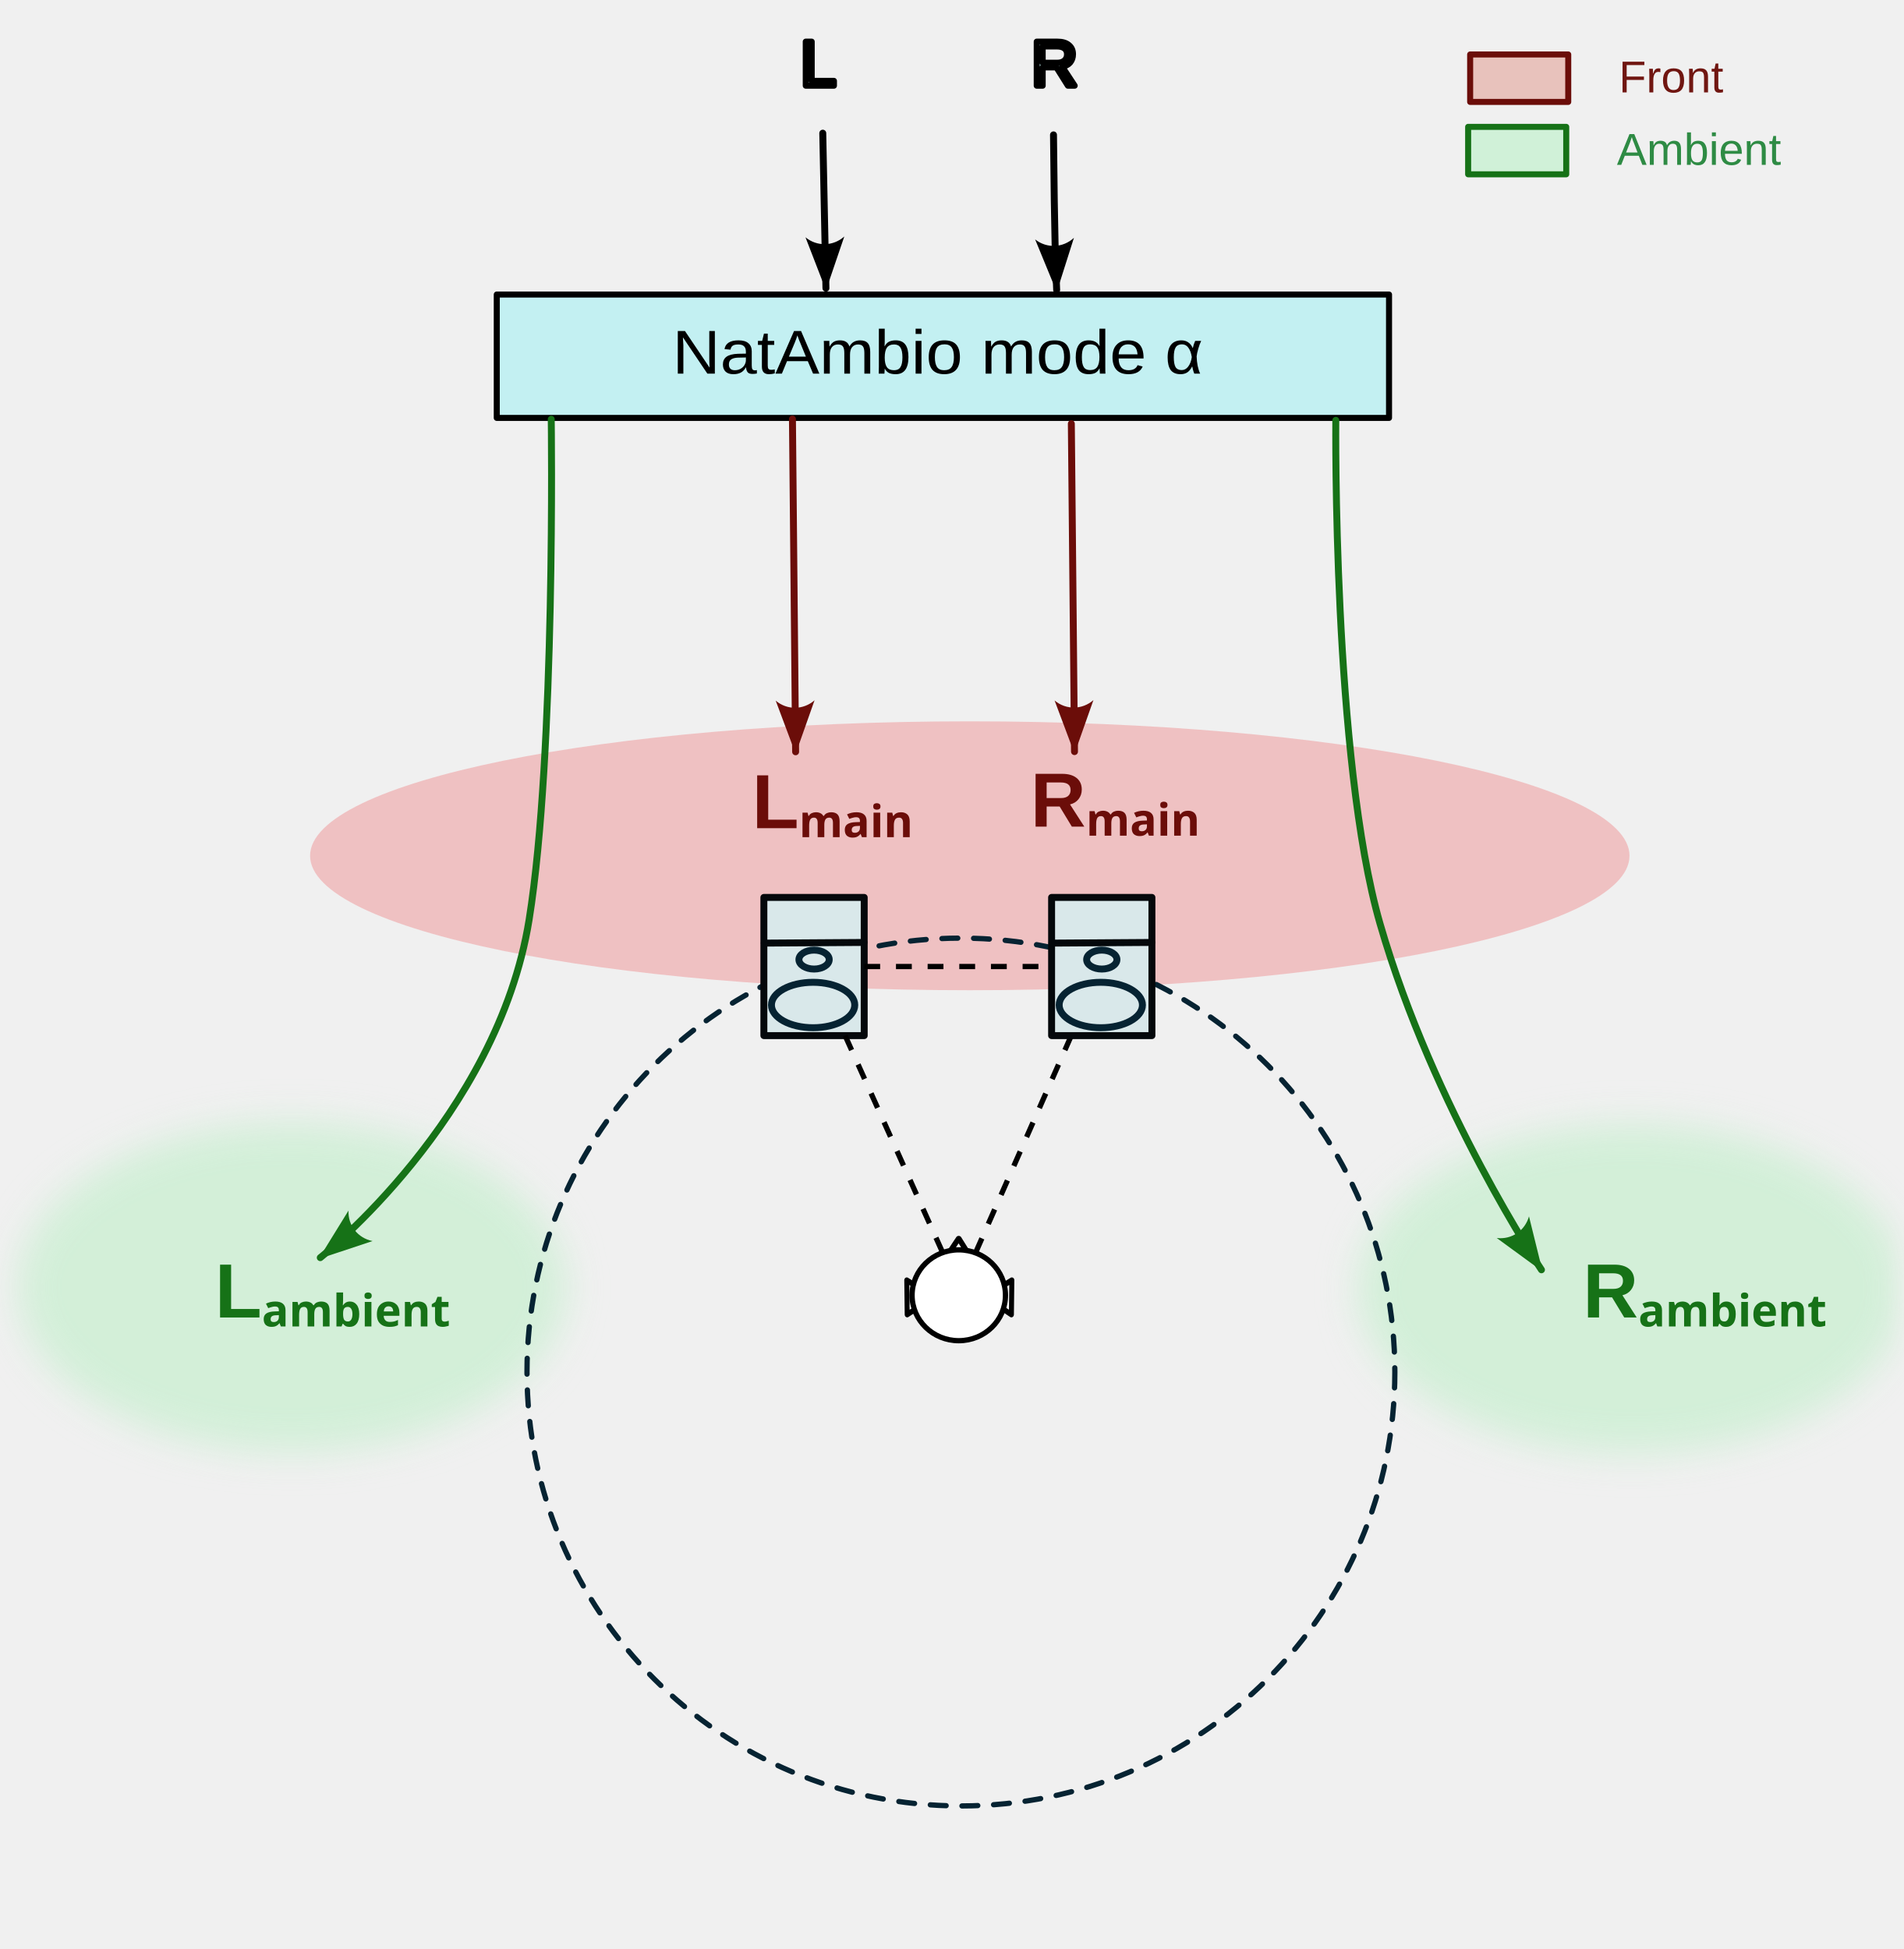
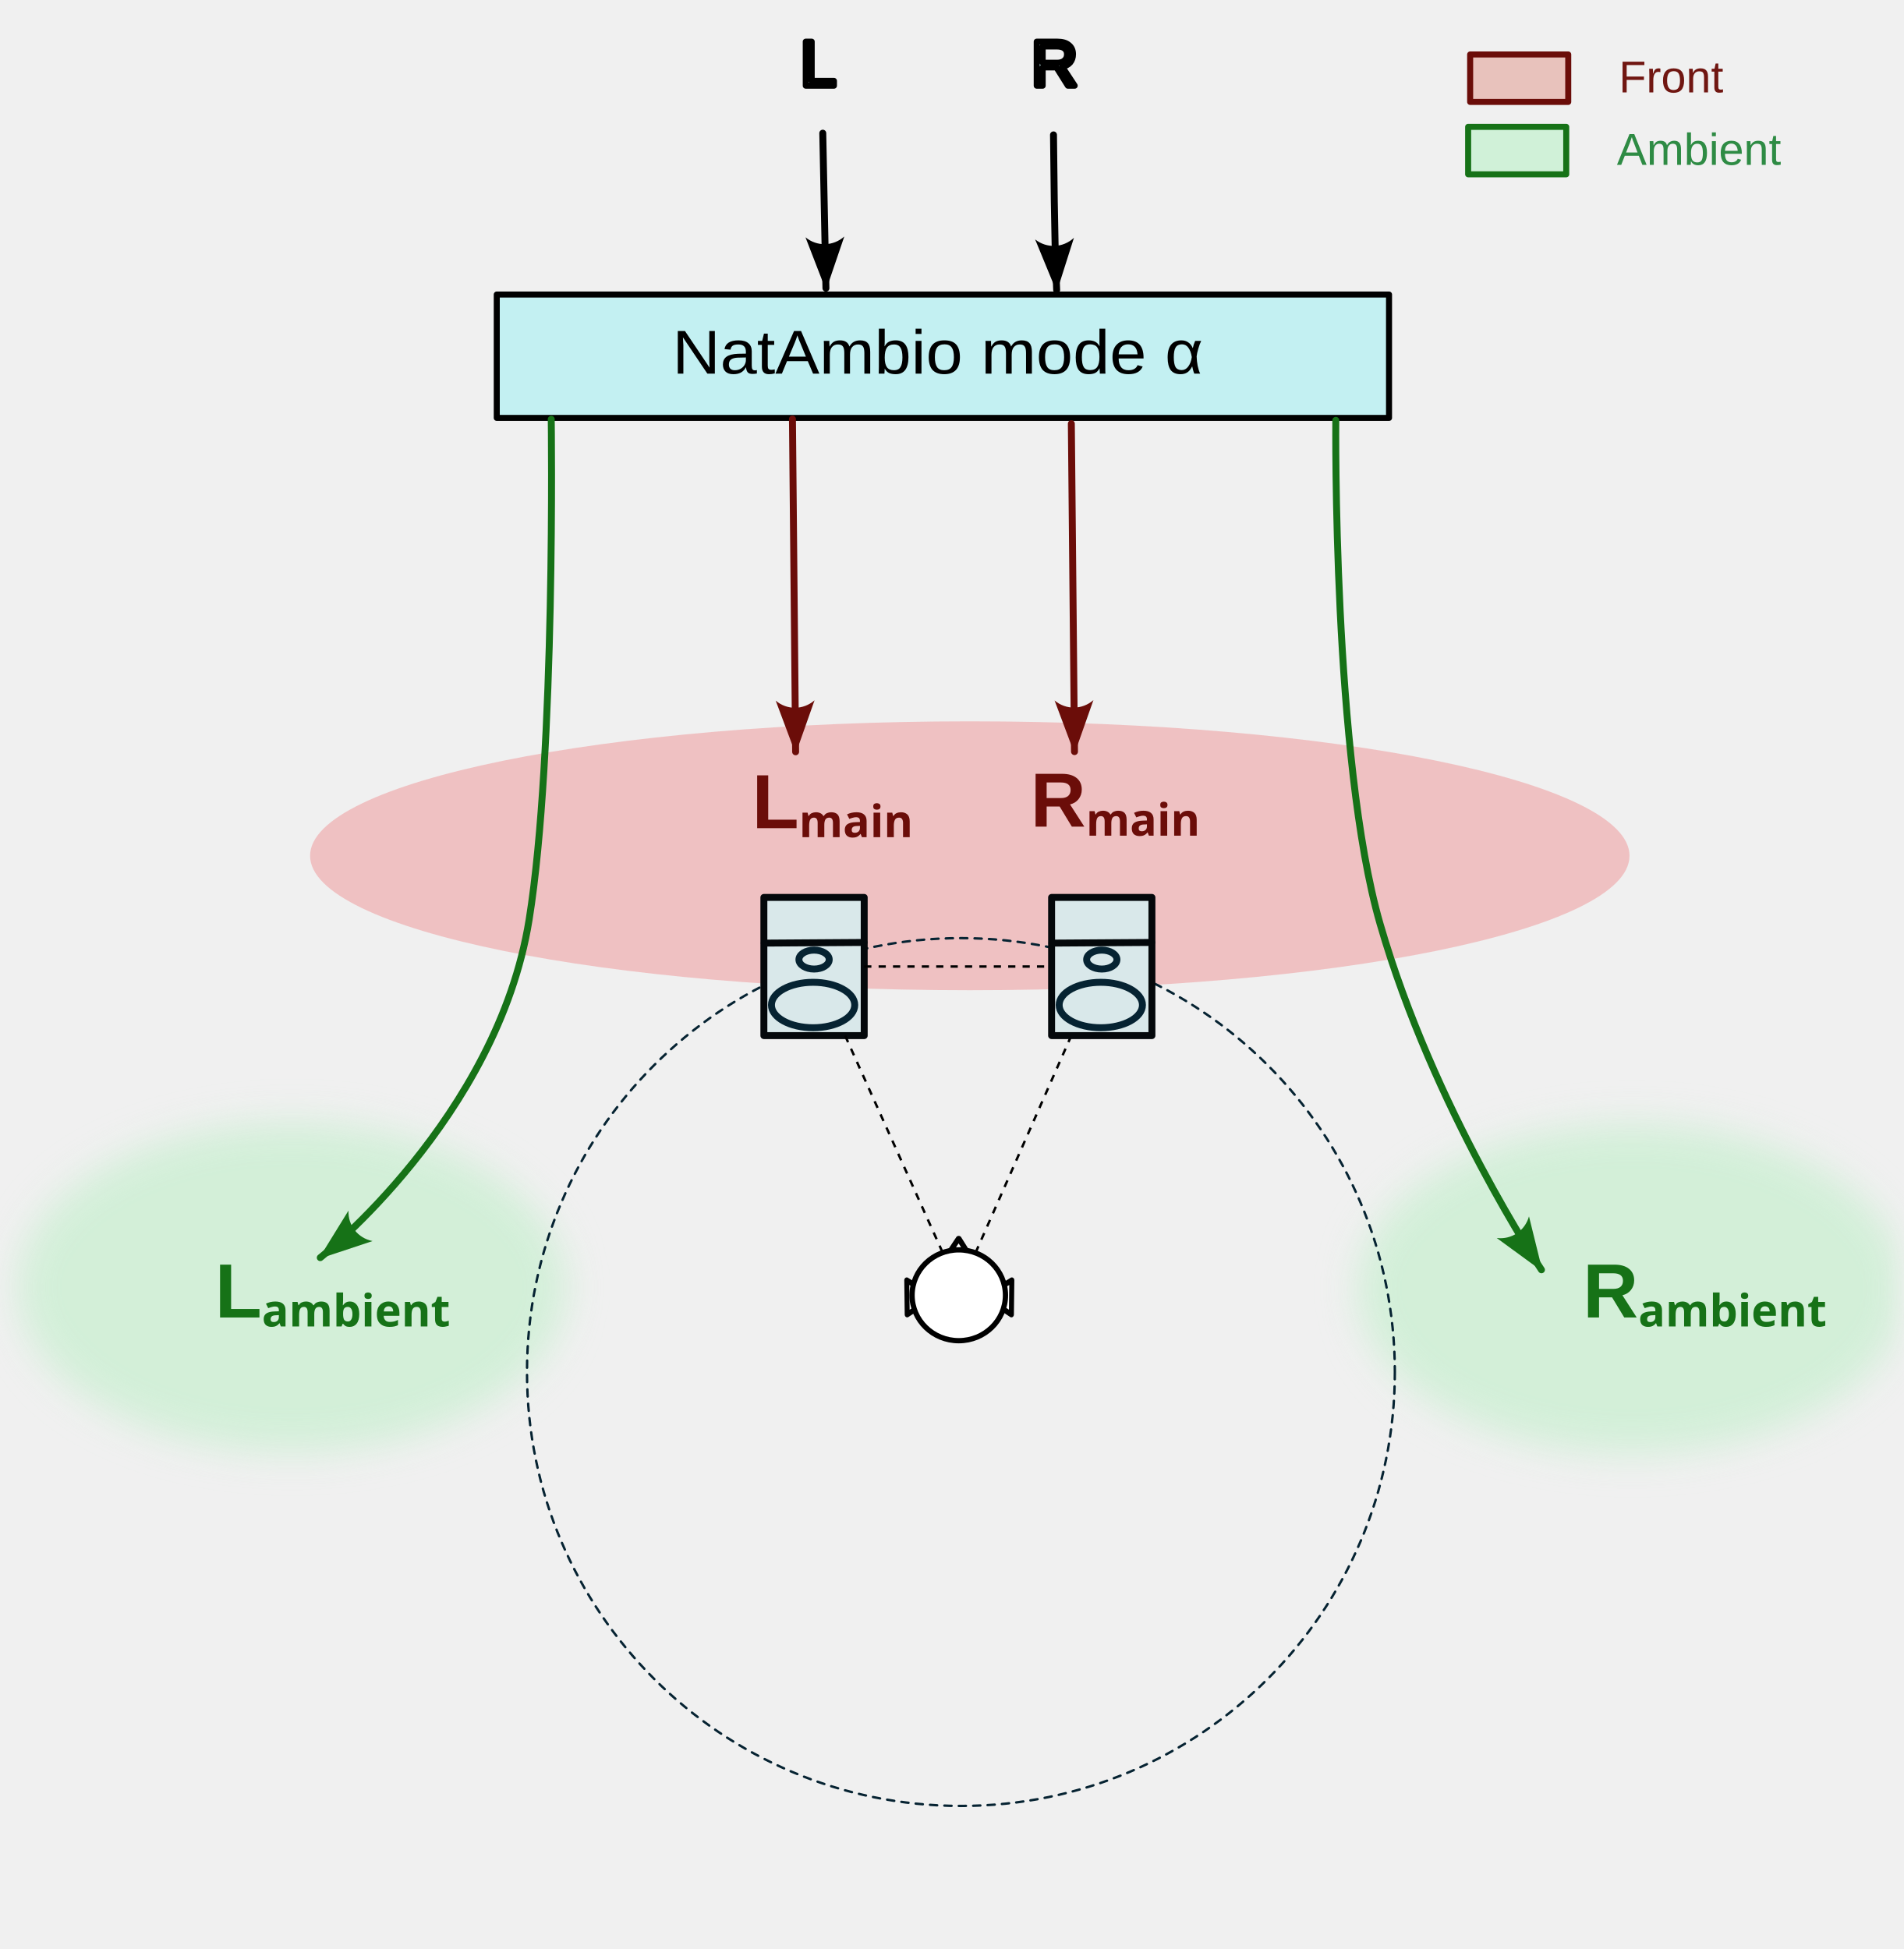
<svg xmlns="http://www.w3.org/2000/svg" width="210mm" height="215mm" viewBox="0 0 210 215" version="1.1" id="svg1">
  <defs id="defs1">
    <marker style="overflow:visible" id="ConcaveTriangle" refX="6" refY="0" orient="auto-start-reverse" markerWidth="1" markerHeight="1" viewBox="0 0 1 1" preserveAspectRatio="xMidYMid">
      <path transform="scale(0.7)" d="M -2,-4 9,0 -2,4 c 2,-2.33 2,-5.66 0,-8 z" style="fill:context-stroke;fill-rule:evenodd;stroke:none" id="path9" />
    </marker>
    <marker style="overflow:visible" id="ConcaveTriangle-2" refX="6" refY="0" orient="auto-start-reverse" markerWidth="1" markerHeight="1" viewBox="0 0 1 1" preserveAspectRatio="xMidYMid">
      <path transform="scale(0.7)" d="M -2,-4 9,0 -2,4 c 2,-2.33 2,-5.66 0,-8 z" style="fill:context-stroke;fill-rule:evenodd;stroke:none" id="path9-7" />
    </marker>
    <marker style="overflow:visible" id="ConcaveTriangle-7" refX="6" refY="0" orient="auto-start-reverse" markerWidth="1" markerHeight="1" viewBox="0 0 1 1" preserveAspectRatio="xMidYMid">
      <path transform="scale(0.7)" d="M -2,-4 9,0 -2,4 c 2,-2.33 2,-5.66 0,-8 z" style="fill:context-stroke;fill-rule:evenodd;stroke:none" id="path9-4" />
    </marker>
    <marker style="overflow:visible" id="ConcaveTriangle-7-1" refX="6" refY="0" orient="auto-start-reverse" markerWidth="1" markerHeight="1" viewBox="0 0 1 1" preserveAspectRatio="xMidYMid">
      <path transform="scale(0.7)" d="M -2,-4 9,0 -2,4 c 2,-2.33 2,-5.66 0,-8 z" style="fill:context-stroke;fill-rule:evenodd;stroke:none" id="path9-4-9" />
    </marker>
    <filter style="color-interpolation-filters:sRGB" id="filter12" x="-0.081" y="-0.135" width="1.161" height="1.269">
      <feGaussianBlur stdDeviation="2.036" id="feGaussianBlur12" />
    </filter>
    <filter style="color-interpolation-filters:sRGB" id="filter12-4" x="-0.081" y="-0.135" width="1.161" height="1.269">
      <feGaussianBlur stdDeviation="2.036" id="feGaussianBlur12-8" />
    </filter>
  </defs>
  <g id="layer1">
    <ellipse style="opacity:0.568;fill:#bceec6;fill-opacity:0.988;stroke:none;stroke-width:0.265;stroke-linecap:round;stroke-linejoin:round;stroke-dasharray:0.265, 0.795;stroke-dashoffset:0;filter:url(#filter12-4)" id="path12-4" cx="180.016" cy="142.167" rx="30.276" ry="18.148" />
    <ellipse style="opacity:0.568;fill:#bceec6;fill-opacity:0.988;stroke:none;stroke-width:0.265;stroke-linecap:round;stroke-linejoin:round;stroke-dasharray:0.265, 0.795;stroke-dashoffset:0;filter:url(#filter12)" id="path12" cx="32.195" cy="142.008" rx="30.276" ry="18.148" />
    <ellipse style="opacity:0.36;fill:#ef7073;fill-opacity:1;stroke:none;stroke-width:0.765;stroke-linecap:round;stroke-linejoin:round;stroke-dasharray:none;stroke-opacity:1" id="path14" cx="106.969" cy="94.403" rx="72.767" ry="14.833" />
-     <ellipse style="fill:none;stroke:#062332;stroke-width:0.582;stroke-linecap:round;stroke-linejoin:round;stroke-dasharray:1.746,1.746;stroke-dashoffset:0" id="path1" cx="105.99" cy="151.353" rx="47.863" ry="47.866" />
+     <ellipse style="fill:none;stroke:#062332;stroke-width:0.265;stroke-linecap:round;stroke-linejoin:round;stroke-dasharray:0.794,0.794;stroke-dashoffset:0" id="path1" cx="105.99" cy="151.353" rx="47.863" ry="47.866" />
    <g id="g4" transform="matrix(0.5982915,0,0,0.5983238,53.1442,-40.07348)" style="stroke-width:1.671">
      <g id="g5" style="stroke-width:1.671">
        <rect style="fill:#d9e8ea;fill-opacity:1;stroke:#04080b;stroke-width:1.279;stroke-linecap:round;stroke-linejoin:round;stroke-dasharray:none;stroke-dashoffset:0;stroke-opacity:1" id="rect1" width="18.497" height="25.477" x="52.001" y="232.435" />
        <ellipse style="fill:#d9e8ea;fill-opacity:1;stroke:#062332;stroke-width:1.279;stroke-linecap:round;stroke-linejoin:round;stroke-dasharray:none;stroke-dashoffset:0" id="path2" cx="61.075" cy="252.271" rx="7.678" ry="4.188" />
        <ellipse style="fill:#d9e8ea;fill-opacity:1;stroke:#062332;stroke-width:1.279;stroke-linecap:round;stroke-linejoin:round;stroke-dasharray:none;stroke-dashoffset:0" id="path3" cx="61.255" cy="243.895" rx="2.792" ry="1.745" />
        <path style="fill:#d9e8ea;fill-opacity:1;stroke:#04080b;stroke-width:1.279;stroke-linecap:round;stroke-linejoin:round;stroke-dasharray:none;stroke-dashoffset:0;stroke-opacity:1" d="m 52.071,240.858 c 18.385,-0.123 18.385,-0.123 18.385,-0.123" id="path4" />
      </g>
    </g>
    <g id="g1" transform="matrix(0.2635548,0,0,0.2634649,65.92538,100.4506)" style="stroke-width:2.209;stroke-dasharray:none">
      <path style="fill:#ffffff;stroke:#000000;stroke-width:3.126;stroke-linecap:round;stroke-linejoin:round;stroke-dasharray:none;stroke-opacity:1" id="path2-7" d="m 93.881,124.593 -9.124,-3.108 -9.124,-3.108 7.254,-6.347 7.254,-6.347 1.87,9.456 z" transform="matrix(0.4333733,-0.5687221,0.5096848,0.4835713,36.42598,154.9128)" />
      <path style="fill:#ffffff;stroke:#000000;stroke-width:3.126;stroke-linecap:round;stroke-linejoin:round;stroke-dasharray:none;stroke-opacity:1" id="path2-8" d="m 93.881,124.593 -9.124,-3.108 -9.124,-3.108 7.254,-6.347 7.254,-6.347 1.87,9.456 z" transform="matrix(-0.4333733,-0.5687221,-0.5096848,0.4835713,266.2533,154.9128)" />
      <path style="fill:#ffffff;stroke:#000000;stroke-width:3.126;stroke-linecap:round;stroke-linejoin:round;stroke-dasharray:none;stroke-opacity:1" id="path2-8-1" d="m 93.881,124.593 -9.124,-3.108 -9.124,-3.108 7.254,-6.347 7.254,-6.347 1.87,9.456 z" transform="matrix(0.5687221,-0.4333733,-0.4835713,-0.5096848,157.9459,241.4298)" />
      <ellipse style="fill:#ffffff;stroke:#000000;stroke-width:2.209;stroke-linecap:round;stroke-linejoin:round;stroke-dasharray:none;stroke-opacity:1" id="path1-3" cx="151.118" cy="161.064" rx="19.544" ry="19.021" />
    </g>
-     <path style="fill:none;fill-rule:evenodd;stroke:#000000;stroke-width:0.582;stroke-linecap:butt;stroke-linejoin:miter;stroke-dasharray:1.746, 1.746;stroke-dashoffset:0;stroke-opacity:1" d="m 121.524,106.62 -26.202,3e-5" id="path8" />
+     <path style="fill:none;fill-rule:evenodd;stroke:#000000;stroke-width:0.265;stroke-linecap:butt;stroke-linejoin:miter;stroke-dasharray:0.794, 0.794;stroke-dashoffset:0;stroke-opacity:1" d="m 121.524,106.62 -26.202,3e-5" id="path8" />
    <rect style="fill:#c3f0f2;fill-opacity:1;stroke:#000000;stroke-width:0.665;stroke-linecap:round;stroke-linejoin:round;stroke-opacity:1" id="rect2" width="98.418" height="13.611" x="54.793" y="32.49" />
    <text xml:space="preserve" style="font-style:normal;font-variant:normal;font-weight:normal;font-stretch:normal;font-size:7.056px;font-family:Arial;-inkscape-font-specification:'Arial, Normal';font-variant-ligatures:normal;font-variant-caps:normal;font-variant-numeric:normal;font-variant-east-asian:normal;writing-mode:lr-tb;direction:ltr;fill:#000000;fill-opacity:1;stroke:none;stroke-width:0.665;stroke-linecap:round;stroke-linejoin:round;stroke-opacity:1" x="71.741" y="42.611" id="text2" transform="scale(1.033755,0.967347)">
      <tspan id="tspan1" x="71.741" y="42.611">NatAmbio mode α</tspan>
    </text>
    <text xml:space="preserve" style="font-style:normal;font-variant:normal;font-weight:normal;font-stretch:normal;font-size:7.056px;font-family:Arial;-inkscape-font-specification:'Arial, Normal';font-variant-ligatures:normal;font-variant-caps:normal;font-variant-numeric:normal;font-variant-east-asian:normal;writing-mode:lr-tb;direction:ltr;fill:#c3f0f2;fill-opacity:1;stroke:#000000;stroke-width:0.665;stroke-linecap:round;stroke-linejoin:round;stroke-opacity:1" x="88.297" y="9.456" id="text3">
      <tspan id="tspan3" style="font-style:normal;font-variant:normal;font-weight:normal;font-stretch:normal;font-size:7.056px;font-family:Arial;-inkscape-font-specification:'Arial, Normal';font-variant-ligatures:normal;font-variant-caps:normal;font-variant-numeric:normal;font-variant-east-asian:normal;stroke-width:0.665" x="88.297" y="9.456">L</tspan>
    </text>
    <text xml:space="preserve" style="font-style:normal;font-variant:normal;font-weight:normal;font-stretch:normal;font-size:7.056px;font-family:Arial;-inkscape-font-specification:'Arial, Normal';font-variant-ligatures:normal;font-variant-caps:normal;font-variant-numeric:normal;font-variant-east-asian:normal;writing-mode:lr-tb;direction:ltr;fill:#c3f0f2;fill-opacity:1;stroke:#000000;stroke-width:0.665;stroke-linecap:round;stroke-linejoin:round;stroke-opacity:1" x="113.774" y="9.456" id="text4">
      <tspan id="tspan4" style="font-style:normal;font-variant:normal;font-weight:normal;font-stretch:normal;font-size:7.056px;font-family:Arial;-inkscape-font-specification:'Arial, Normal';font-variant-ligatures:normal;font-variant-caps:normal;font-variant-numeric:normal;font-variant-east-asian:normal;stroke-width:0.665" x="113.774" y="9.456">R</tspan>
    </text>
    <path style="fill:#c3f0f2;fill-opacity:1;stroke:#000000;stroke-width:0.765;stroke-linecap:round;stroke-linejoin:round;stroke-dasharray:none;stroke-opacity:1;marker-end:url(#ConcaveTriangle)" d="m 90.752,14.691 c 0.349,17.101 0.349,17.101 0.349,17.101" id="path5" />
    <path style="fill:#c3f0f2;fill-opacity:1;stroke:#000000;stroke-width:0.765;stroke-linecap:round;stroke-linejoin:round;stroke-dasharray:none;stroke-opacity:1;marker-end:url(#ConcaveTriangle-2)" d="m 116.201,14.878 c 0.116,11.851 0.233,14.298 0.349,17.101" id="path5-4" />
    <text xml:space="preserve" style="font-style:normal;font-variant:normal;font-weight:bold;font-stretch:normal;font-size:8.467px;font-family:Arial;-inkscape-font-specification:'Arial, Bold';font-variant-ligatures:normal;font-variant-caps:normal;font-variant-numeric:normal;font-variant-east-asian:normal;writing-mode:lr-tb;direction:ltr;fill:#167217;fill-opacity:1;stroke:none;stroke-width:0.765;stroke-linecap:round;stroke-linejoin:round;stroke-dasharray:none;stroke-opacity:1" x="23.709" y="145.337" id="text9">
      <tspan id="tspan9" style="font-style:normal;font-variant:normal;font-weight:bold;font-stretch:normal;font-size:8.467px;font-family:Arial;-inkscape-font-specification:'Arial, Bold';font-variant-ligatures:normal;font-variant-caps:normal;font-variant-numeric:normal;font-variant-east-asian:normal;fill:#167217;fill-opacity:1;stroke:none;stroke-width:0.765" x="23.709" y="145.337">L<tspan style="font-style:normal;font-variant:normal;font-weight:bold;font-stretch:normal;font-size:4.939px;font-family:Sans;-inkscape-font-specification:'Sans, Bold';font-variant-ligatures:normal;font-variant-caps:normal;font-variant-numeric:normal;font-variant-east-asian:normal;baseline-shift:sub" id="tspan2">ambient</tspan>
      </tspan>
    </text>
    <text xml:space="preserve" style="font-style:normal;font-variant:normal;font-weight:bold;font-stretch:normal;font-size:8.467px;font-family:Arial;-inkscape-font-specification:'Arial, Bold';font-variant-ligatures:normal;font-variant-caps:normal;font-variant-numeric:normal;font-variant-east-asian:normal;writing-mode:lr-tb;direction:ltr;fill:#167217;fill-opacity:1;stroke:none;stroke-width:0.765;stroke-linecap:round;stroke-linejoin:round;stroke-dasharray:none;stroke-opacity:1" x="174.595" y="145.337" id="text9-8">
      <tspan id="tspan9-9" style="font-style:normal;font-variant:normal;font-weight:bold;font-stretch:normal;font-size:8.467px;font-family:Arial;-inkscape-font-specification:'Arial, Bold';font-variant-ligatures:normal;font-variant-caps:normal;font-variant-numeric:normal;font-variant-east-asian:normal;fill:#167217;fill-opacity:1;stroke:none;stroke-width:0.765" x="174.595" y="145.337">R<tspan style="font-style:normal;font-variant:normal;font-weight:bold;font-stretch:normal;font-size:4.939px;font-family:Sans;-inkscape-font-specification:'Sans, Bold';font-variant-ligatures:normal;font-variant-caps:normal;font-variant-numeric:normal;font-variant-east-asian:normal;baseline-shift:sub" id="tspan5">ambient</tspan>
      </tspan>
    </text>
    <text xml:space="preserve" style="font-style:normal;font-variant:normal;font-weight:bold;font-stretch:normal;font-size:8.467px;font-family:Arial;-inkscape-font-specification:'Arial, Bold';font-variant-ligatures:normal;font-variant-caps:normal;font-variant-numeric:normal;font-variant-east-asian:normal;writing-mode:lr-tb;direction:ltr;fill:#6b0d09;fill-opacity:1;stroke:none;stroke-width:1.365;stroke-linecap:round;stroke-linejoin:round;stroke-dasharray:none;stroke-opacity:1" x="82.952" y="91.362" id="text9-4">
      <tspan id="tspan9-3" style="font-style:normal;font-variant:normal;font-weight:bold;font-stretch:normal;font-size:8.467px;font-family:Arial;-inkscape-font-specification:'Arial, Bold';font-variant-ligatures:normal;font-variant-caps:normal;font-variant-numeric:normal;font-variant-east-asian:normal;fill:#6b0d09;fill-opacity:1;stroke:none;stroke-width:1.365;stroke-dasharray:none" x="82.952" y="91.362">L<tspan style="font-style:normal;font-variant:normal;font-weight:bold;font-stretch:normal;font-size:4.939px;font-family:Sans;-inkscape-font-specification:'Sans, Bold';font-variant-ligatures:normal;font-variant-caps:normal;font-variant-numeric:normal;font-variant-east-asian:normal;baseline-shift:sub;fill:#6b0d09;fill-opacity:1;stroke-width:1.365;stroke-dasharray:none" id="tspan13">main</tspan>
      </tspan>
    </text>
    <text xml:space="preserve" style="font-style:normal;font-variant:normal;font-weight:bold;font-stretch:normal;font-size:8.467px;font-family:Arial;-inkscape-font-specification:'Arial, Bold';font-variant-ligatures:normal;font-variant-caps:normal;font-variant-numeric:normal;font-variant-east-asian:normal;writing-mode:lr-tb;direction:ltr;fill:#6b0d09;fill-opacity:1;stroke:none;stroke-width:1.365;stroke-linecap:round;stroke-linejoin:round;stroke-dasharray:none;stroke-opacity:1" x="113.666" y="91.194" id="text9-41">
      <tspan id="tspan9-1" style="font-style:normal;font-variant:normal;font-weight:bold;font-stretch:normal;font-size:8.467px;font-family:Arial;-inkscape-font-specification:'Arial, Bold';font-variant-ligatures:normal;font-variant-caps:normal;font-variant-numeric:normal;font-variant-east-asian:normal;fill:#6b0d09;fill-opacity:1;stroke:none;stroke-width:1.365;stroke-dasharray:none" x="113.666" y="91.194">R<tspan style="font-style:normal;font-variant:normal;font-weight:bold;font-stretch:normal;font-size:4.939px;font-family:Sans;-inkscape-font-specification:'Sans, Bold';font-variant-ligatures:normal;font-variant-caps:normal;font-variant-numeric:normal;font-variant-east-asian:normal;baseline-shift:sub" id="tspan6">main</tspan>
      </tspan>
    </text>
    <path style="fill:none;fill-opacity:1;stroke:#167217;stroke-width:0.765;stroke-linecap:round;stroke-linejoin:round;stroke-dasharray:none;stroke-opacity:1;marker-end:url(#ConcaveTriangle)" d="m 147.339,46.369 c 0,0 -0.346,37.47 4.886,55.551 5.918,20.452 17.799,38.156 17.799,38.156" id="path10" />
    <path style="fill:none;fill-opacity:1;stroke:#167217;stroke-width:0.765;stroke-linecap:round;stroke-linejoin:round;stroke-dasharray:none;stroke-opacity:1;marker-end:url(#ConcaveTriangle-7)" d="m 60.803,46.251 c 0,0 0.51,36.82 -2.443,55.211 -3.505,21.831 -23.034,37.274 -23.034,37.274" id="path10-7" />
    <path style="fill:none;fill-opacity:1;stroke:#6b0d09;stroke-width:0.765;stroke-linecap:round;stroke-linejoin:round;stroke-dasharray:none;stroke-opacity:1;marker-end:url(#ConcaveTriangle-7)" d="m 87.408,46.227 0.349,36.706" id="path11" />
    <path style="fill:none;fill-opacity:1;stroke:#6b0d09;stroke-width:0.765;stroke-linecap:round;stroke-linejoin:round;stroke-dasharray:none;stroke-opacity:1;marker-end:url(#ConcaveTriangle-7-1)" d="m 118.169,46.738 0.349,36.174" id="path11-5" />
    <rect style="opacity:1;fill:#aaf2bb;fill-opacity:0.459;stroke:#167217;stroke-width:0.665;stroke-linecap:round;stroke-linejoin:round;stroke-dasharray:none;stroke-opacity:1" id="rect15" width="10.819" height="5.235" x="161.937" y="13.993" />
    <text xml:space="preserve" style="font-style:normal;font-variant:normal;font-weight:normal;font-stretch:normal;font-size:4.939px;font-family:Arial;-inkscape-font-specification:'Arial, Normal';font-variant-ligatures:normal;font-variant-caps:normal;font-variant-numeric:normal;font-variant-east-asian:normal;writing-mode:lr-tb;direction:ltr;opacity:0.978;fill:#2a8940;fill-opacity:0.998;stroke:none;stroke-width:0.665;stroke-linecap:round;stroke-linejoin:round;stroke-dasharray:none;stroke-opacity:1" x="178.34" y="18.181" id="text15">
      <tspan id="tspan15" style="font-style:normal;font-variant:normal;font-weight:normal;font-stretch:normal;font-size:4.939px;font-family:Arial;-inkscape-font-specification:'Arial, Normal';font-variant-ligatures:normal;font-variant-caps:normal;font-variant-numeric:normal;font-variant-east-asian:normal;fill:#2a8940;fill-opacity:0.998;stroke:none;stroke-width:0.665" x="178.34" y="18.181">Ambient</tspan>
    </text>
    <rect style="fill:#df8e82;fill-opacity:0.471;stroke:#6b0d09;stroke-width:0.665;stroke-linecap:round;stroke-linejoin:round;stroke-dasharray:none;stroke-opacity:1" id="rect15-9" width="10.819" height="5.235" x="162.158" y="6.008" />
    <text xml:space="preserve" style="font-style:normal;font-variant:normal;font-weight:normal;font-stretch:normal;font-size:4.939px;font-family:Arial;-inkscape-font-specification:'Arial, Normal';font-variant-ligatures:normal;font-variant-caps:normal;font-variant-numeric:normal;font-variant-east-asian:normal;writing-mode:lr-tb;direction:ltr;opacity:0.978;fill:#6b0f0a;fill-opacity:0.988;stroke:none;stroke-width:0.665;stroke-linecap:round;stroke-linejoin:round;stroke-dasharray:none;stroke-opacity:1" x="178.561" y="10.196" id="text15-6">
      <tspan id="tspan15-3" style="font-style:normal;font-variant:normal;font-weight:normal;font-stretch:normal;font-size:4.939px;font-family:Arial;-inkscape-font-specification:'Arial, Normal';font-variant-ligatures:normal;font-variant-caps:normal;font-variant-numeric:normal;font-variant-east-asian:normal;fill:#6b0f0a;fill-opacity:0.988;stroke:none;stroke-width:0.665" x="178.561" y="10.196">Front</tspan>
    </text>
-     <path style="fill:none;fill-rule:evenodd;stroke:#000000;stroke-width:0.582;stroke-linecap:butt;stroke-linejoin:miter;stroke-dasharray:1.746, 1.746;stroke-dashoffset:0;stroke-opacity:1" d="m 93.216,114.241 10.762,23.94" id="path6" />
-     <path style="fill:none;fill-rule:evenodd;stroke:#000000;stroke-width:0.582;stroke-linecap:butt;stroke-linejoin:miter;stroke-dasharray:1.746, 1.746;stroke-dashoffset:0;stroke-opacity:1" d="m 107.599,138.207 13.926,-31.587" id="path7" />
+     <path style="fill:none;fill-rule:evenodd;stroke:#000000;stroke-width:0.265;stroke-linecap:butt;stroke-linejoin:miter;stroke-dasharray:0.794, 0.794;stroke-dashoffset:0;stroke-opacity:1" d="m 93.216,114.241 10.762,23.94" id="path6" />
+     <path style="fill:none;fill-rule:evenodd;stroke:#000000;stroke-width:0.265;stroke-linecap:butt;stroke-linejoin:miter;stroke-dasharray:0.794, 0.794;stroke-dashoffset:0;stroke-opacity:1" d="m 107.599,138.207 13.926,-31.587" id="path7" />
    <g id="g6" transform="matrix(0.5982915,0,0,0.5983238,42.51361,70.56608)" style="stroke-width:1.671">
      <g id="g4-6" transform="translate(70.81105,-184.9159)" style="stroke-width:1.671">
        <rect style="fill:#d9e8ea;fill-opacity:1;stroke:#04080b;stroke-width:1.279;stroke-linecap:round;stroke-linejoin:round;stroke-dasharray:none;stroke-dashoffset:0;stroke-opacity:1" id="rect1-3" width="18.497" height="25.477" x="52.001" y="232.435" />
        <ellipse style="fill:#d9e8ea;fill-opacity:1;stroke:#062332;stroke-width:1.279;stroke-linecap:round;stroke-linejoin:round;stroke-dasharray:none;stroke-dashoffset:0" id="path2-6" cx="61.075" cy="252.271" rx="7.678" ry="4.188" />
        <ellipse style="fill:#d9e8ea;fill-opacity:1;stroke:#062332;stroke-width:1.279;stroke-linecap:round;stroke-linejoin:round;stroke-dasharray:none;stroke-dashoffset:0" id="path3-1" cx="61.255" cy="243.895" rx="2.792" ry="1.745" />
        <path style="fill:#d9e8ea;fill-opacity:1;stroke:#04080b;stroke-width:1.279;stroke-linecap:round;stroke-linejoin:round;stroke-dasharray:none;stroke-dashoffset:0;stroke-opacity:1" d="m 52.071,240.858 c 18.385,-0.123 18.385,-0.123 18.385,-0.123" id="path4-5" />
      </g>
    </g>
  </g>
</svg>
